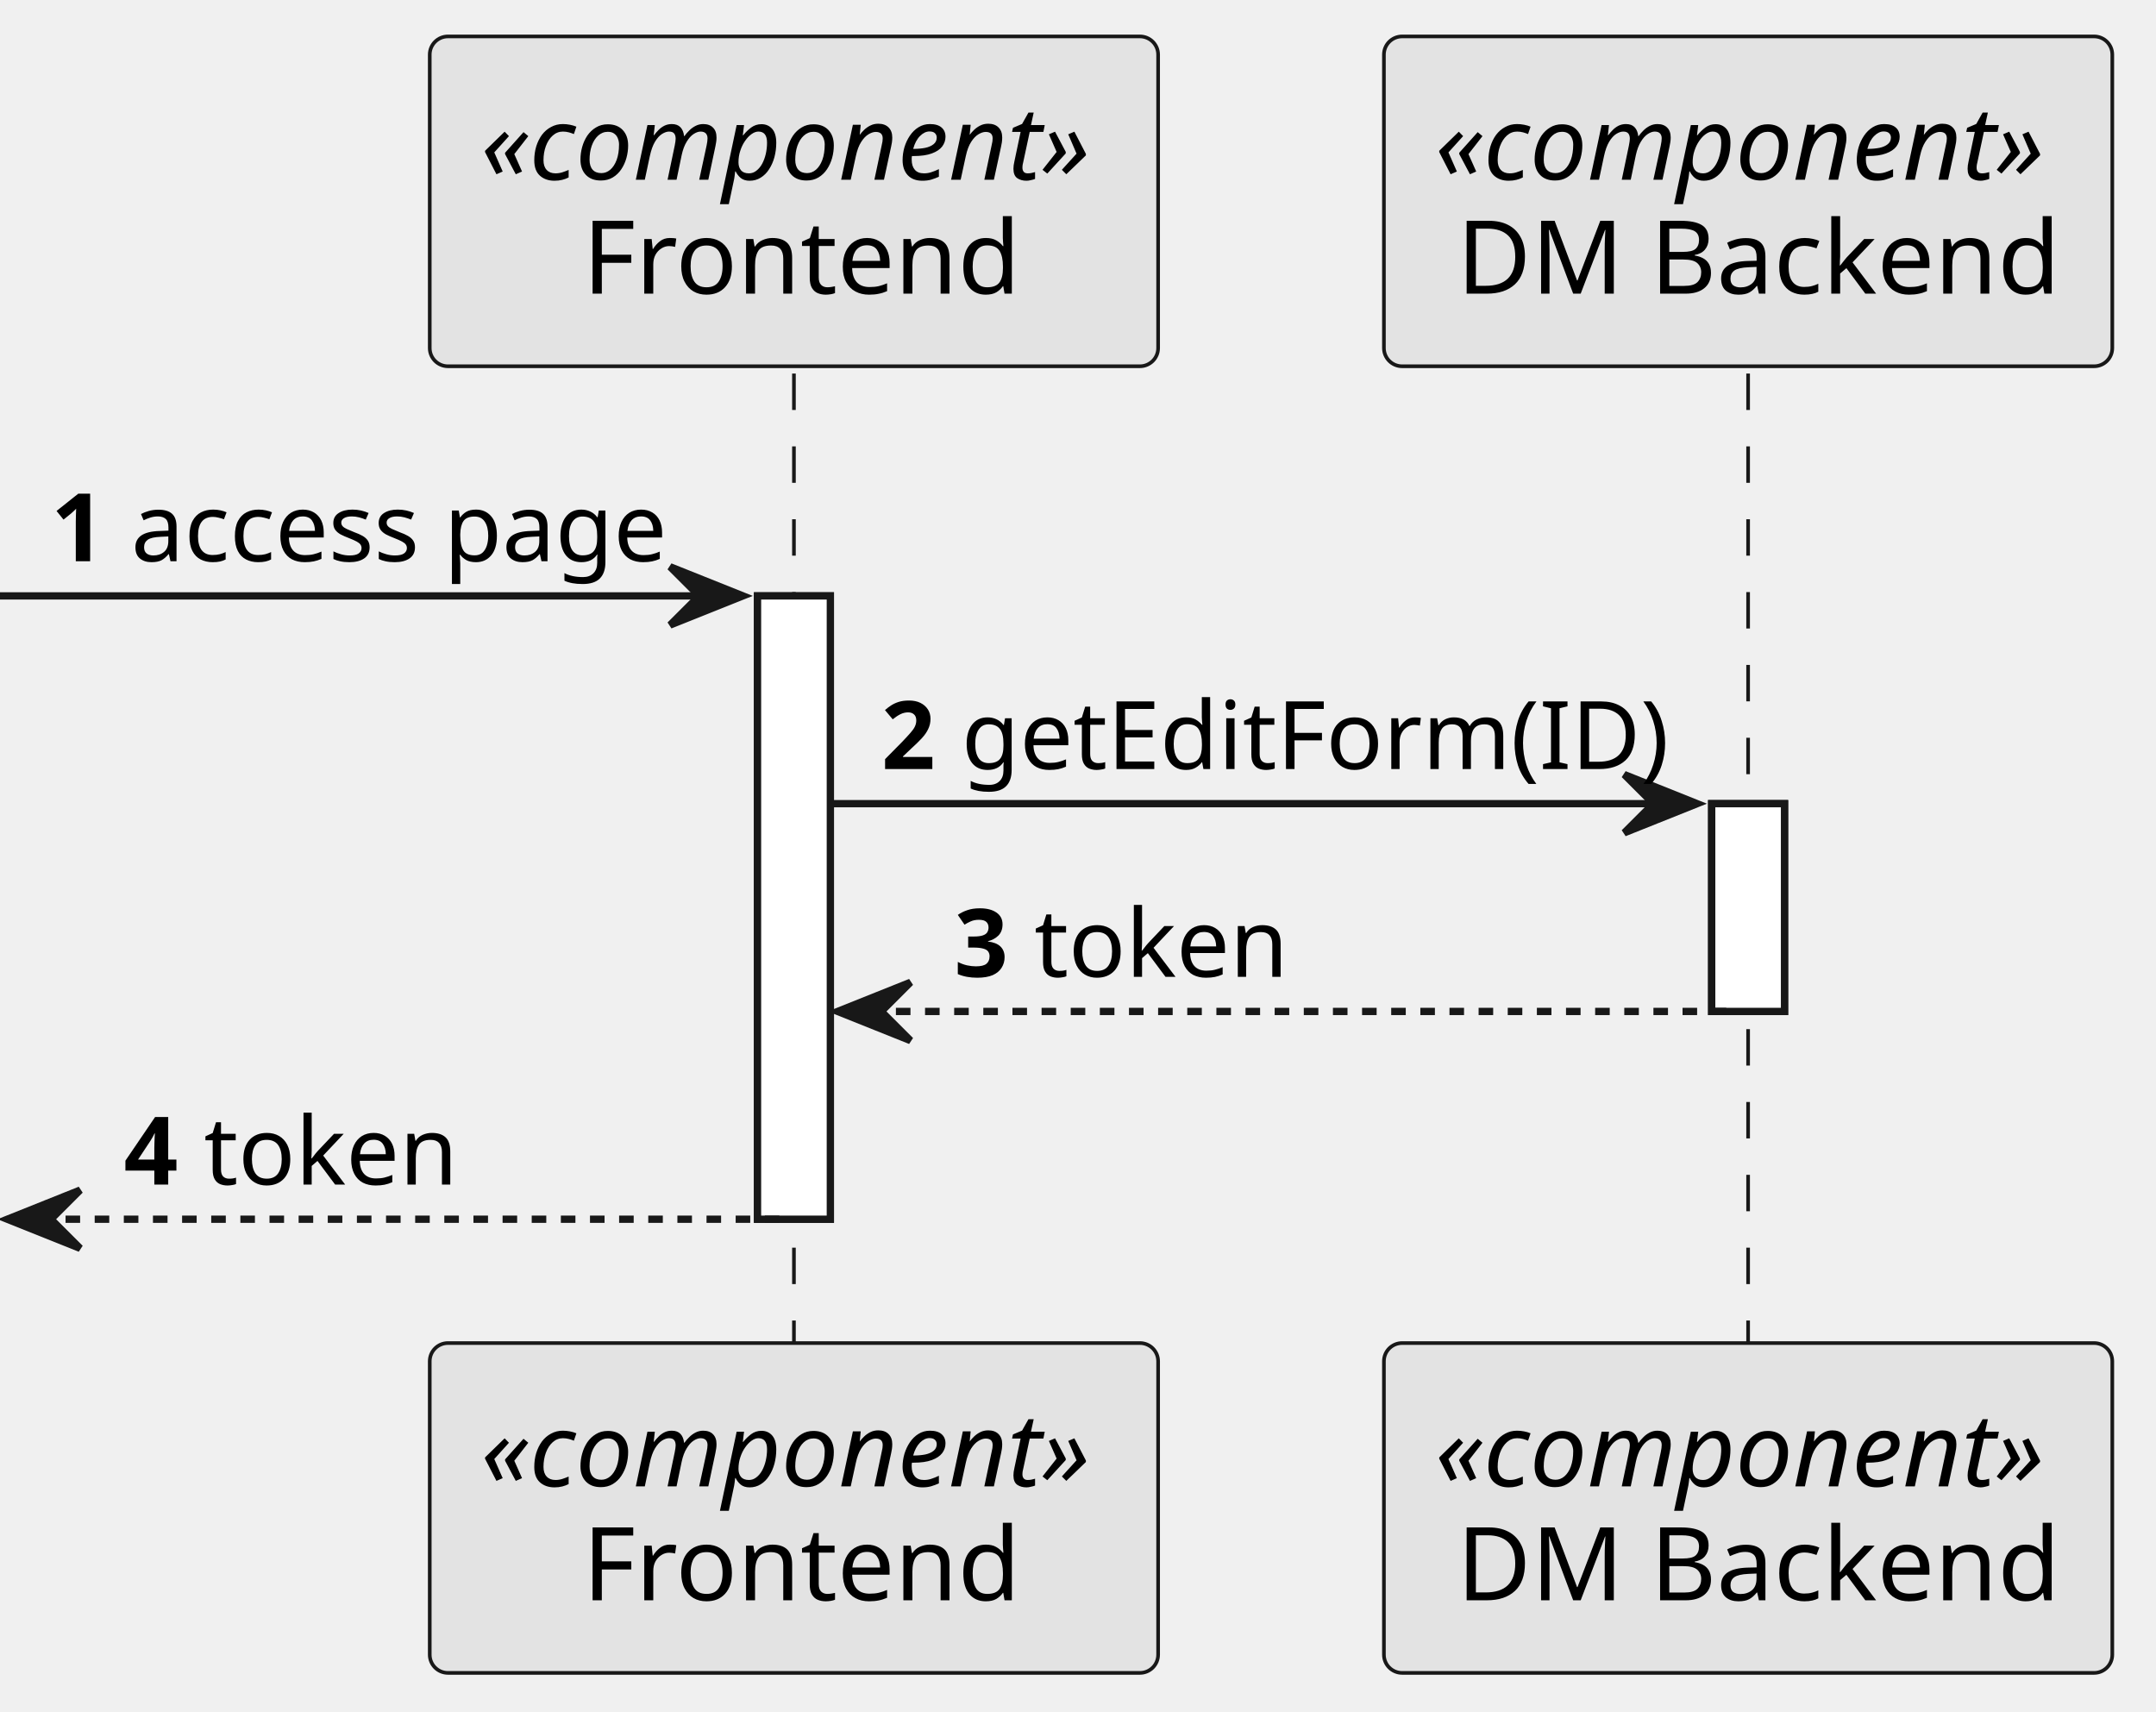
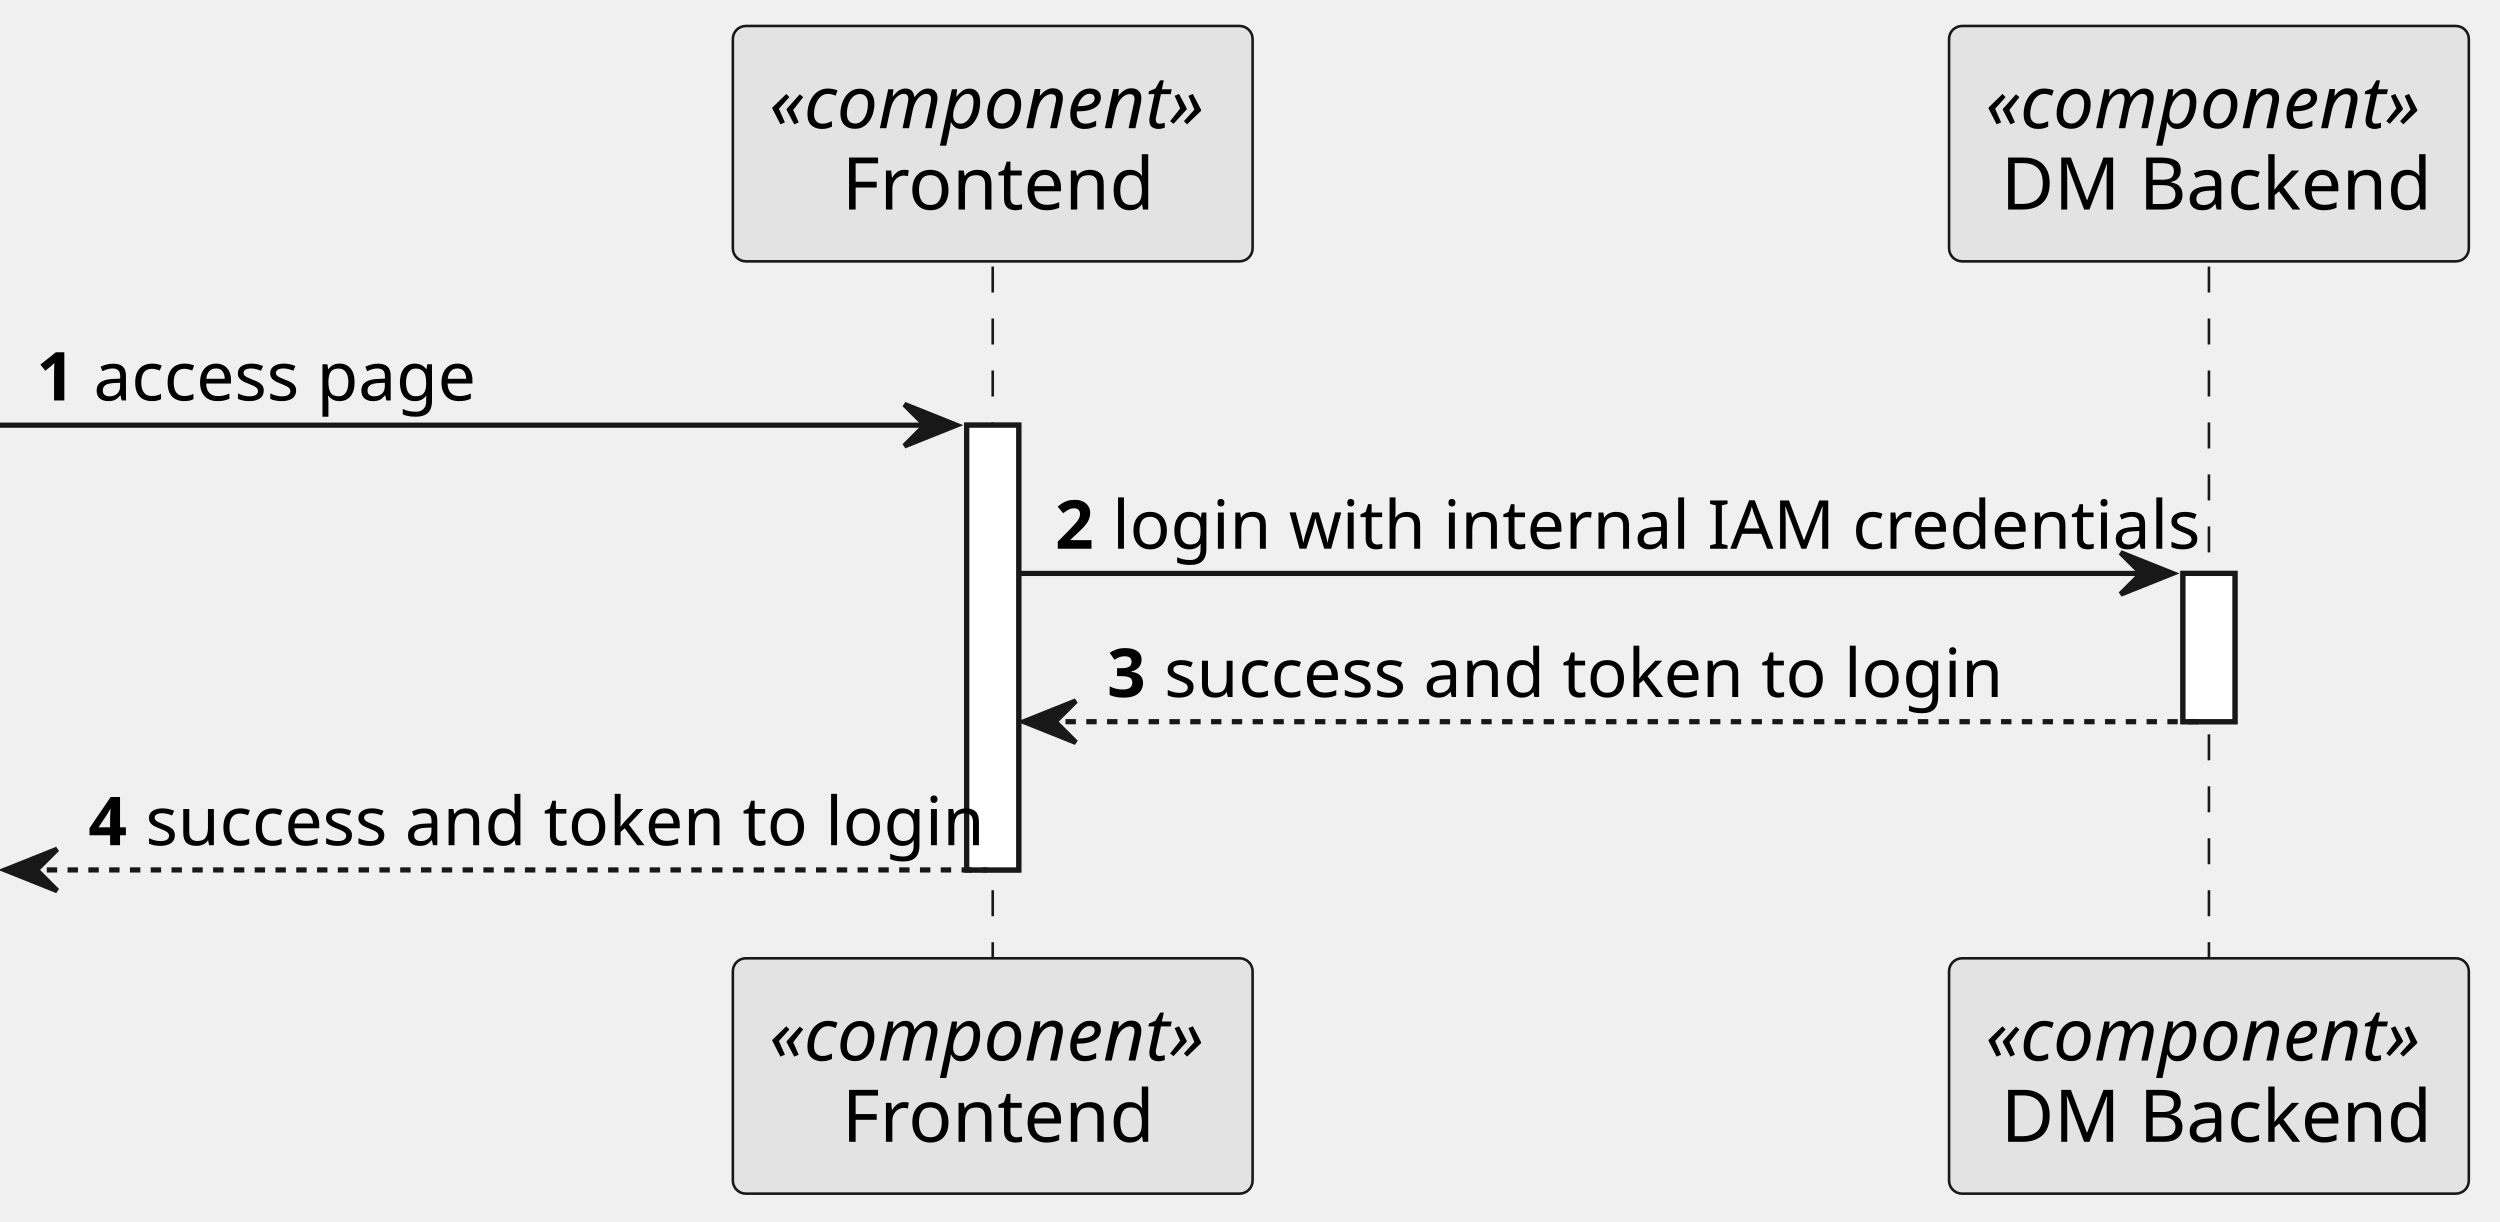
- <svg xmlns="http://www.w3.org/2000/svg" contentStyleType="text/css" height="235px" preserveAspectRatio="none" style="width:296px;height:235px;background:#FFFFFF;" version="1.1" viewBox="0 0 296 235" width="296px" zoomAndPan="magnify">
+ <svg xmlns="http://www.w3.org/2000/svg" contentStyleType="text/css" height="235px" preserveAspectRatio="none" style="width:481px;height:235px;background:#FFFFFF;" version="1.1" viewBox="0 0 481 235" width="481px" zoomAndPan="magnify">
  <defs />
  <g>
-     <rect fill="#FFFFFF" height="85.57" style="stroke:#181818;stroke-width:1.0;" width="10" x="104" y="81.805" />
-     <rect fill="#FFFFFF" height="28.523" style="stroke:#181818;stroke-width:1.0;" width="10" x="235" y="110.328" />
-     <line style="stroke:#181818;stroke-width:0.5;stroke-dasharray:5.0,5.0;" x1="109" x2="109" y1="51.281" y2="185.375" />
-     <line style="stroke:#181818;stroke-width:0.5;stroke-dasharray:5.0,5.0;" x1="240" x2="240" y1="51.281" y2="185.375" />
-     <rect fill="#E3E3E3" height="45.281" rx="2.5" ry="2.5" style="stroke:#181818;stroke-width:0.5;" width="100" x="59" y="5" />
-     <text fill="#000000" font-family="sans-serif" font-size="14" font-style="italic" lengthAdjust="spacing" textLength="86" x="66" y="24.674">«component»</text>
-     <text fill="#000000" font-family="sans-serif" font-size="14" lengthAdjust="spacing" textLength="58" x="80" y="40.315">Frontend</text>
-     <rect fill="#E3E3E3" height="45.281" rx="2.5" ry="2.5" style="stroke:#181818;stroke-width:0.5;" width="100" x="59" y="184.375" />
-     <text fill="#000000" font-family="sans-serif" font-size="14" font-style="italic" lengthAdjust="spacing" textLength="86" x="66" y="204.049">«component»</text>
-     <text fill="#000000" font-family="sans-serif" font-size="14" lengthAdjust="spacing" textLength="58" x="80" y="219.69">Frontend</text>
-     <rect fill="#E3E3E3" height="45.281" rx="2.5" ry="2.5" style="stroke:#181818;stroke-width:0.5;" width="100" x="190" y="5" />
-     <text fill="#000000" font-family="sans-serif" font-size="14" font-style="italic" lengthAdjust="spacing" textLength="86" x="197" y="24.674">«component»</text>
-     <text fill="#000000" font-family="sans-serif" font-size="14" lengthAdjust="spacing" textLength="80" x="200" y="40.315">DM Backend</text>
-     <rect fill="#E3E3E3" height="45.281" rx="2.5" ry="2.5" style="stroke:#181818;stroke-width:0.5;" width="100" x="190" y="184.375" />
-     <text fill="#000000" font-family="sans-serif" font-size="14" font-style="italic" lengthAdjust="spacing" textLength="86" x="197" y="204.049">«component»</text>
-     <text fill="#000000" font-family="sans-serif" font-size="14" lengthAdjust="spacing" textLength="80" x="200" y="219.69">DM Backend</text>
-     <rect fill="#FFFFFF" height="85.57" style="stroke:#181818;stroke-width:1.0;" width="10" x="104" y="81.805" />
-     <rect fill="#FFFFFF" height="28.523" style="stroke:#181818;stroke-width:1.0;" width="10" x="235" y="110.328" />
-     <polygon fill="#181818" points="92,77.805,102,81.805,92,85.805,96,81.805" style="stroke:#181818;stroke-width:1.0;" />
-     <line style="stroke:#181818;stroke-width:1.0;" x1="0" x2="98" y1="81.805" y2="81.805" />
+     <rect fill="#FFFFFF" height="85.57" style="stroke:#181818;stroke-width:1.0;" width="10" x="186" y="81.805" />
+     <rect fill="#FFFFFF" height="28.523" style="stroke:#181818;stroke-width:1.0;" width="10" x="420" y="110.328" />
+     <line style="stroke:#181818;stroke-width:0.5;stroke-dasharray:5.0,5.0;" x1="191" x2="191" y1="51.281" y2="185.375" />
+     <line style="stroke:#181818;stroke-width:0.5;stroke-dasharray:5.0,5.0;" x1="425" x2="425" y1="51.281" y2="185.375" />
+     <rect fill="#E3E3E3" height="45.281" rx="2.5" ry="2.5" style="stroke:#181818;stroke-width:0.5;" width="100" x="141" y="5" />
+     <text fill="#000000" font-family="sans-serif" font-size="14" font-style="italic" lengthAdjust="spacing" textLength="86" x="148" y="24.674">«component»</text>
+     <text fill="#000000" font-family="sans-serif" font-size="14" lengthAdjust="spacing" textLength="58" x="162" y="40.315">Frontend</text>
+     <rect fill="#E3E3E3" height="45.281" rx="2.5" ry="2.5" style="stroke:#181818;stroke-width:0.5;" width="100" x="141" y="184.375" />
+     <text fill="#000000" font-family="sans-serif" font-size="14" font-style="italic" lengthAdjust="spacing" textLength="86" x="148" y="204.049">«component»</text>
+     <text fill="#000000" font-family="sans-serif" font-size="14" lengthAdjust="spacing" textLength="58" x="162" y="219.69">Frontend</text>
+     <rect fill="#E3E3E3" height="45.281" rx="2.5" ry="2.5" style="stroke:#181818;stroke-width:0.5;" width="100" x="375" y="5" />
+     <text fill="#000000" font-family="sans-serif" font-size="14" font-style="italic" lengthAdjust="spacing" textLength="86" x="382" y="24.674">«component»</text>
+     <text fill="#000000" font-family="sans-serif" font-size="14" lengthAdjust="spacing" textLength="80" x="385" y="40.315">DM Backend</text>
+     <rect fill="#E3E3E3" height="45.281" rx="2.5" ry="2.5" style="stroke:#181818;stroke-width:0.5;" width="100" x="375" y="184.375" />
+     <text fill="#000000" font-family="sans-serif" font-size="14" font-style="italic" lengthAdjust="spacing" textLength="86" x="382" y="204.049">«component»</text>
+     <text fill="#000000" font-family="sans-serif" font-size="14" lengthAdjust="spacing" textLength="80" x="385" y="219.69">DM Backend</text>
+     <rect fill="#FFFFFF" height="85.57" style="stroke:#181818;stroke-width:1.0;" width="10" x="186" y="81.805" />
+     <rect fill="#FFFFFF" height="28.523" style="stroke:#181818;stroke-width:1.0;" width="10" x="420" y="110.328" />
+     <polygon fill="#181818" points="174,77.805,184,81.805,174,85.805,178,81.805" style="stroke:#181818;stroke-width:1.0;" />
+     <line style="stroke:#181818;stroke-width:1.0;" x1="0" x2="180" y1="81.805" y2="81.805" />
    <text fill="#000000" font-family="sans-serif" font-size="13" font-weight="bold" lengthAdjust="spacing" textLength="7" x="7" y="77.05">1</text>
    <text fill="#000000" font-family="sans-serif" font-size="13" lengthAdjust="spacing" textLength="74" x="18" y="77.05">access page</text>
-     <polygon fill="#181818" points="223,106.328,233,110.328,223,114.328,227,110.328" style="stroke:#181818;stroke-width:1.0;" />
-     <line style="stroke:#181818;stroke-width:1.0;" x1="114" x2="229" y1="110.328" y2="110.328" />
-     <text fill="#000000" font-family="sans-serif" font-size="13" font-weight="bold" lengthAdjust="spacing" textLength="7" x="121" y="105.573">2</text>
-     <text fill="#000000" font-family="sans-serif" font-size="13" lengthAdjust="spacing" textLength="91" x="132" y="105.573">getEditForm(ID)</text>
-     <polygon fill="#181818" points="125,134.852,115,138.852,125,142.852,121,138.852" style="stroke:#181818;stroke-width:1.0;" />
-     <line style="stroke:#181818;stroke-width:1.0;stroke-dasharray:2.0,2.0;" x1="119" x2="239" y1="138.852" y2="138.852" />
-     <text fill="#000000" font-family="sans-serif" font-size="13" font-weight="bold" lengthAdjust="spacing" textLength="7" x="131" y="134.097">3</text>
-     <text fill="#000000" font-family="sans-serif" font-size="13" lengthAdjust="spacing" textLength="32" x="142" y="134.097">token</text>
+     <polygon fill="#181818" points="408,106.328,418,110.328,408,114.328,412,110.328" style="stroke:#181818;stroke-width:1.0;" />
+     <line style="stroke:#181818;stroke-width:1.0;" x1="196" x2="414" y1="110.328" y2="110.328" />
+     <text fill="#000000" font-family="sans-serif" font-size="13" font-weight="bold" lengthAdjust="spacing" textLength="7" x="203" y="105.573">2</text>
+     <text fill="#000000" font-family="sans-serif" font-size="13" lengthAdjust="spacing" textLength="194" x="214" y="105.573">login with internal IAM credentials</text>
+     <polygon fill="#181818" points="207,134.852,197,138.852,207,142.852,203,138.852" style="stroke:#181818;stroke-width:1.0;" />
+     <line style="stroke:#181818;stroke-width:1.0;stroke-dasharray:2.0,2.0;" x1="201" x2="424" y1="138.852" y2="138.852" />
+     <text fill="#000000" font-family="sans-serif" font-size="13" font-weight="bold" lengthAdjust="spacing" textLength="7" x="213" y="134.097">3</text>
+     <text fill="#000000" font-family="sans-serif" font-size="13" lengthAdjust="spacing" textLength="156" x="224" y="134.097">success and token to login</text>
    <polygon fill="#181818" points="11,163.375,1,167.375,11,171.375,7,167.375" style="stroke:#181818;stroke-width:1.0;" />
-     <line style="stroke:#181818;stroke-width:1.0;stroke-dasharray:2.0,2.0;" x1="5" x2="108" y1="167.375" y2="167.375" />
+     <line style="stroke:#181818;stroke-width:1.0;stroke-dasharray:2.0,2.0;" x1="5" x2="190" y1="167.375" y2="167.375" />
    <text fill="#000000" font-family="sans-serif" font-size="13" font-weight="bold" lengthAdjust="spacing" textLength="7" x="17" y="162.62">4</text>
-     <text fill="#000000" font-family="sans-serif" font-size="13" lengthAdjust="spacing" textLength="32" x="28" y="162.62">token</text>
+     <text fill="#000000" font-family="sans-serif" font-size="13" lengthAdjust="spacing" textLength="156" x="28" y="162.62">success and token to login</text>
  </g>
</svg>
